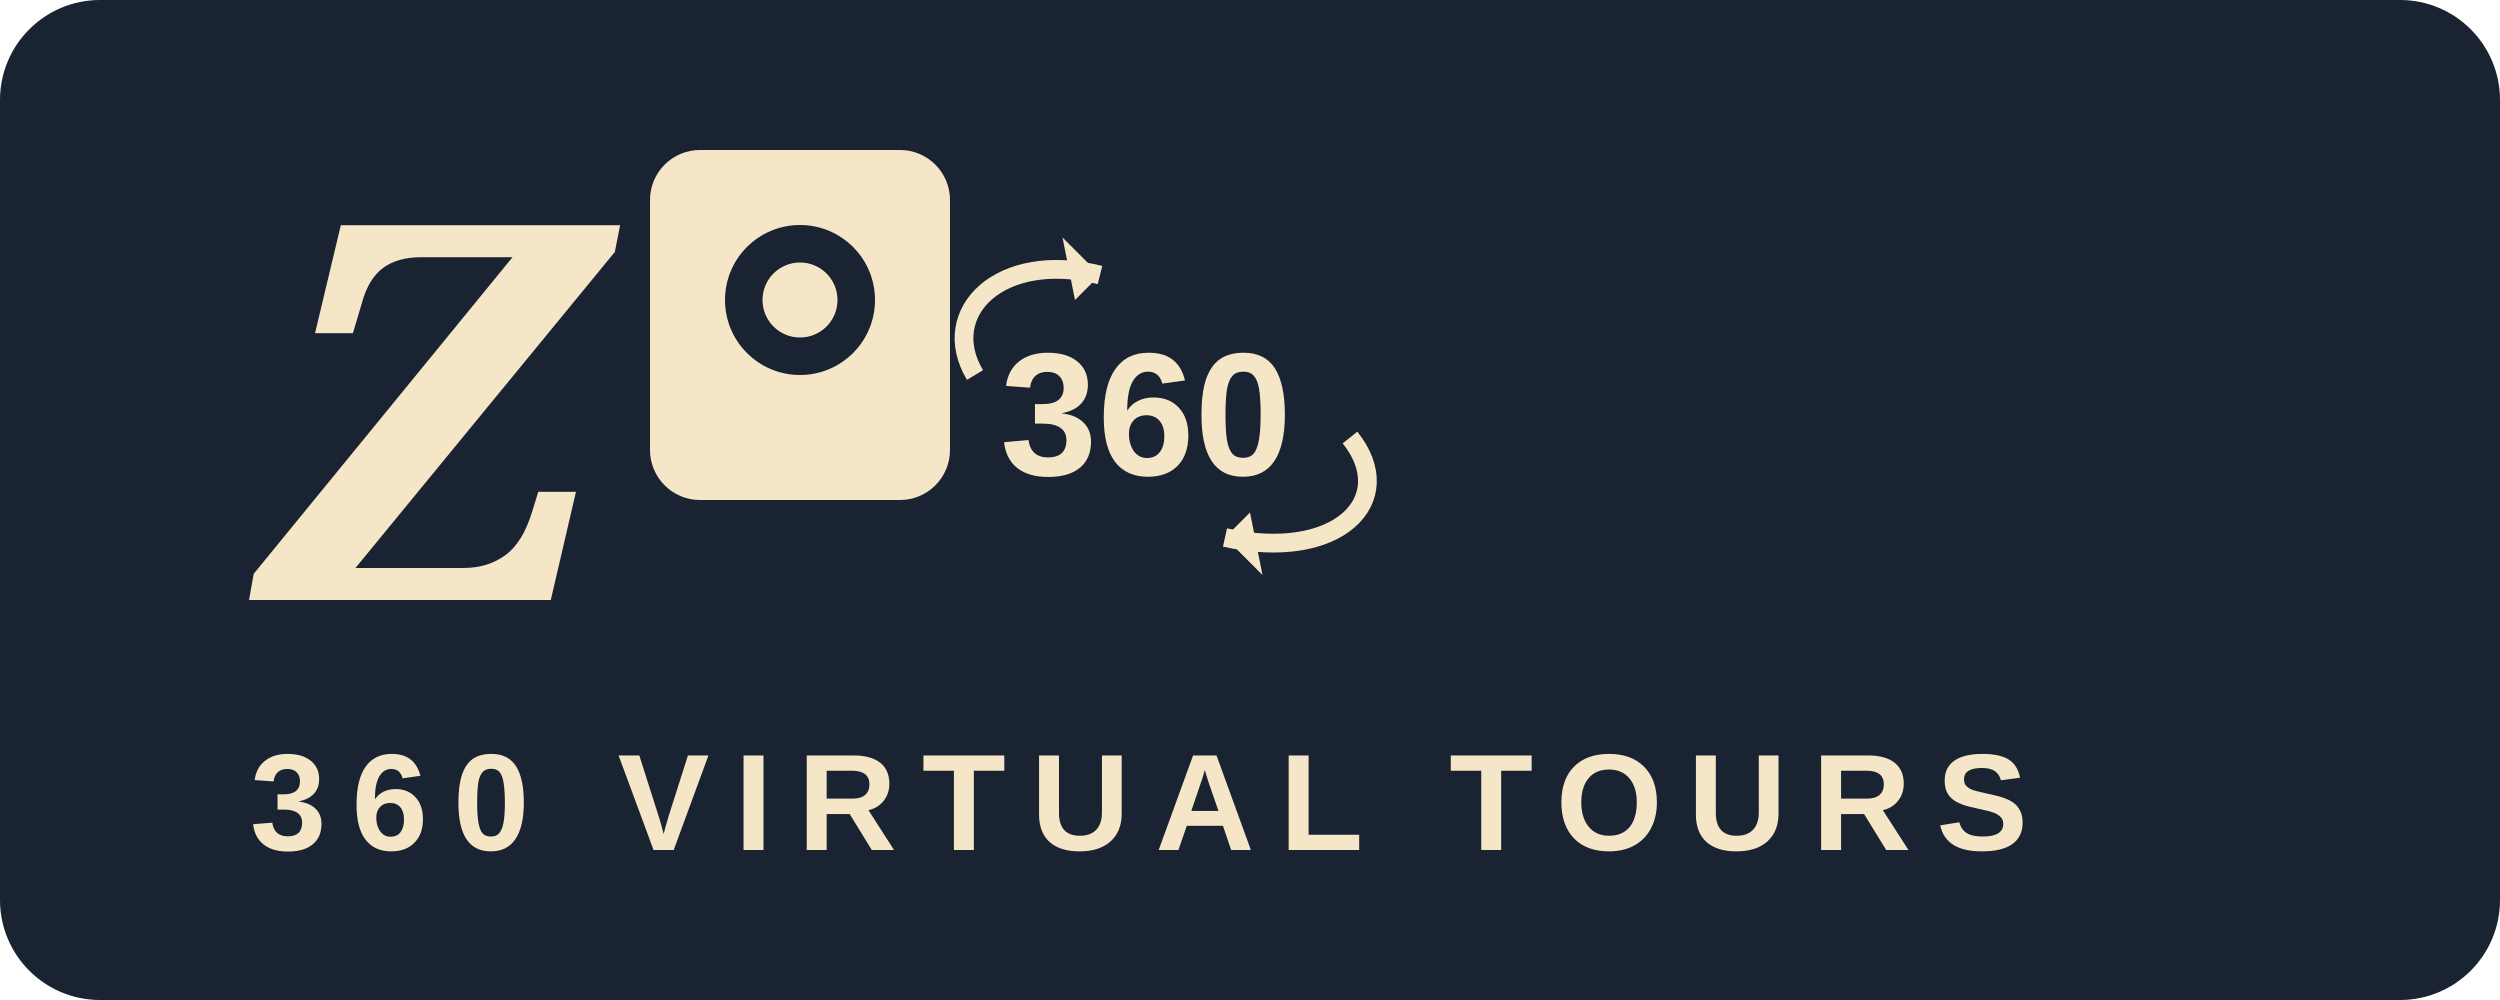
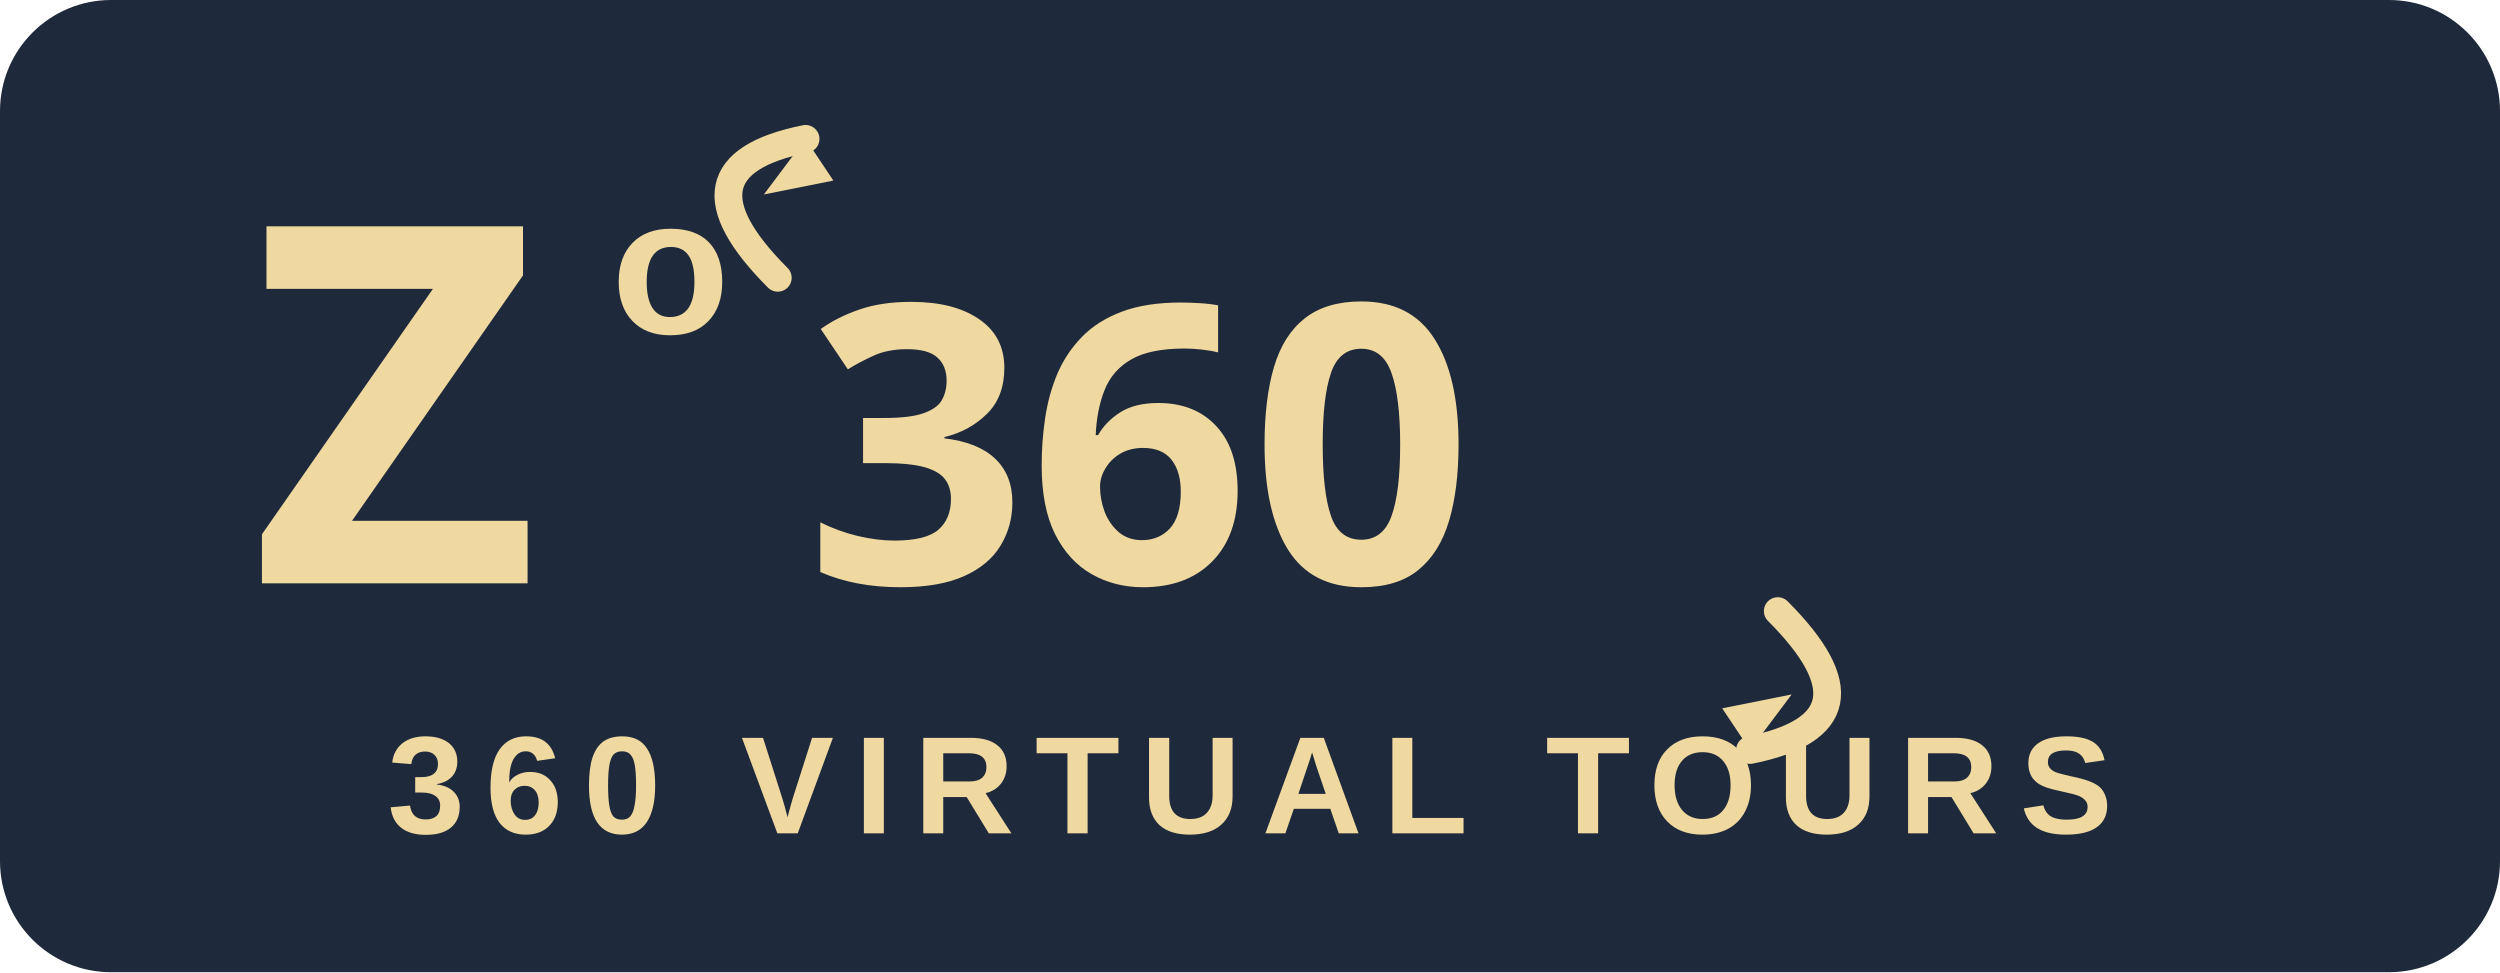
- <svg xmlns="http://www.w3.org/2000/svg" width="200" height="80" viewBox="0 0 200 80" fill="none">
-   <rect width="200" height="80" rx="8" fill="#1a2332" />
-   <text x="20" y="48" font-family="Georgia, serif" font-size="42" font-weight="bold" font-style="italic" fill="#f5e6c8">Z</text>
-   <rect x="52" y="12" width="24" height="28" rx="4" fill="#f5e6c8" />
-   <circle cx="64" cy="24" r="6" fill="#1a2332" />
-   <circle cx="64" cy="24" r="3" fill="#f5e6c8" />
-   <text x="80" y="38" font-family="Arial, sans-serif" font-size="14" font-weight="bold" fill="#f5e6c8">360</text>
-   <path d="M78 30 C75 25, 80 20, 88 22" stroke="#f5e6c8" stroke-width="1.5" fill="none" />
-   <path d="M108 35 C112 40, 107 45, 98 43" stroke="#f5e6c8" stroke-width="1.5" fill="none" />
-   <polygon points="88,22 85,19 86,24" fill="#f5e6c8" />
-   <polygon points="98,43 101,46 100,41" fill="#f5e6c8" />
-   <text x="20" y="68" font-family="Arial, sans-serif" font-size="11" font-weight="bold" letter-spacing="2" fill="#f5e6c8">360 VIRTUAL TOURS</text>
+ <svg xmlns="http://www.w3.org/2000/svg" width="180" height="70" viewBox="0 0 180 70" fill="none">
+   <rect width="180" height="70" rx="8" fill="#1E293B" />
+   <text x="18" y="42" font-family="Arial Black, sans-serif" font-size="36" font-weight="900" fill="#F0D9A0">Z</text>
+   <text x="44" y="24" font-family="Arial, sans-serif" font-size="14" font-weight="bold" fill="#F0D9A0">o</text>
+   <text x="58" y="42" font-family="Arial Black, sans-serif" font-size="28" font-weight="900" fill="#F0D9A0">360</text>
+   <path d="M56 20 Q48 12, 58 10" stroke="#F0D9A0" stroke-width="2" fill="none" stroke-linecap="round" />
+   <polygon points="58,10 55,14 60,13" fill="#F0D9A0" />
+   <path d="M128 44 Q136 52, 126 54" stroke="#F0D9A0" stroke-width="2" fill="none" stroke-linecap="round" />
+   <polygon points="126,54 129,50 124,51" fill="#F0D9A0" />
+   <text x="90" y="60" font-family="Arial, sans-serif" font-size="10" font-weight="bold" letter-spacing="1.5" fill="#F0D9A0" text-anchor="middle">360 VIRTUAL TOURS</text>
</svg>
